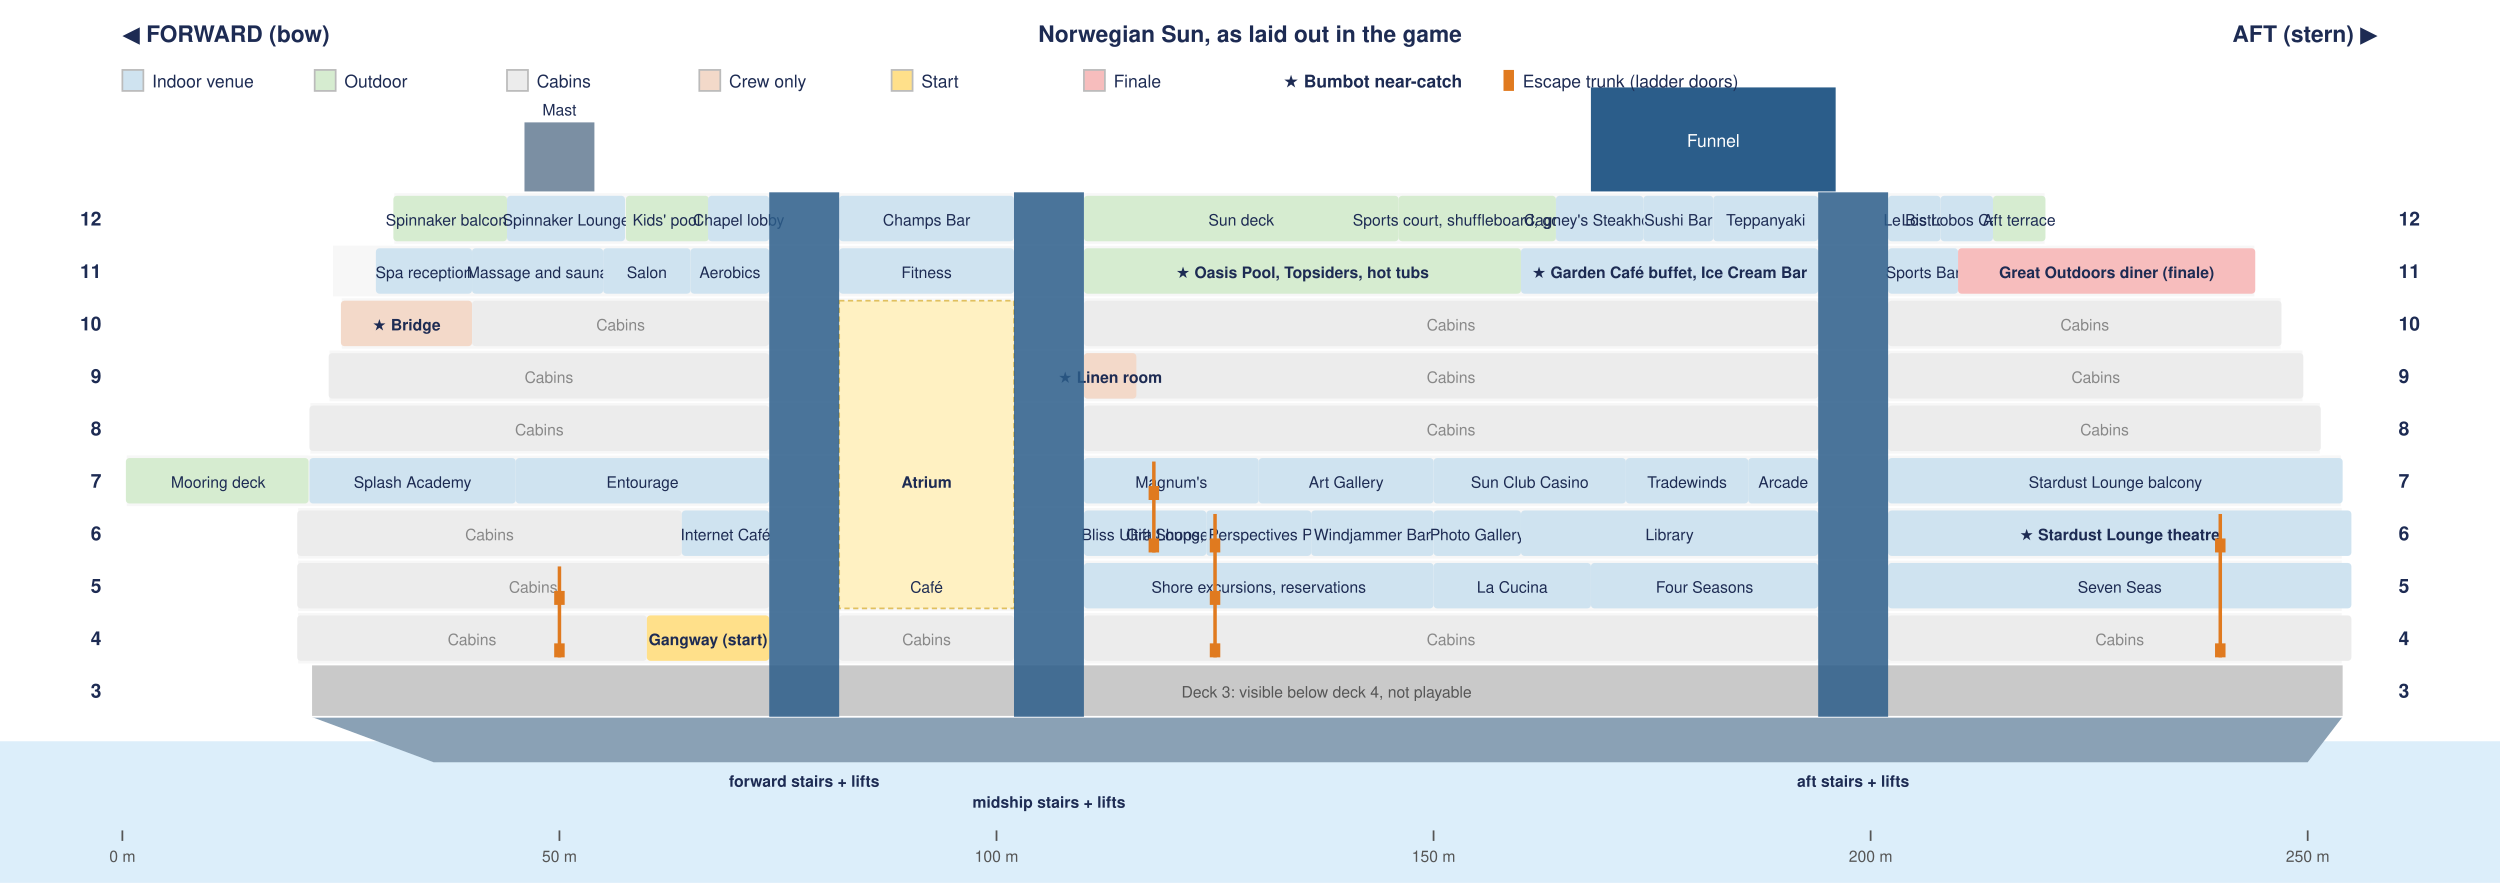
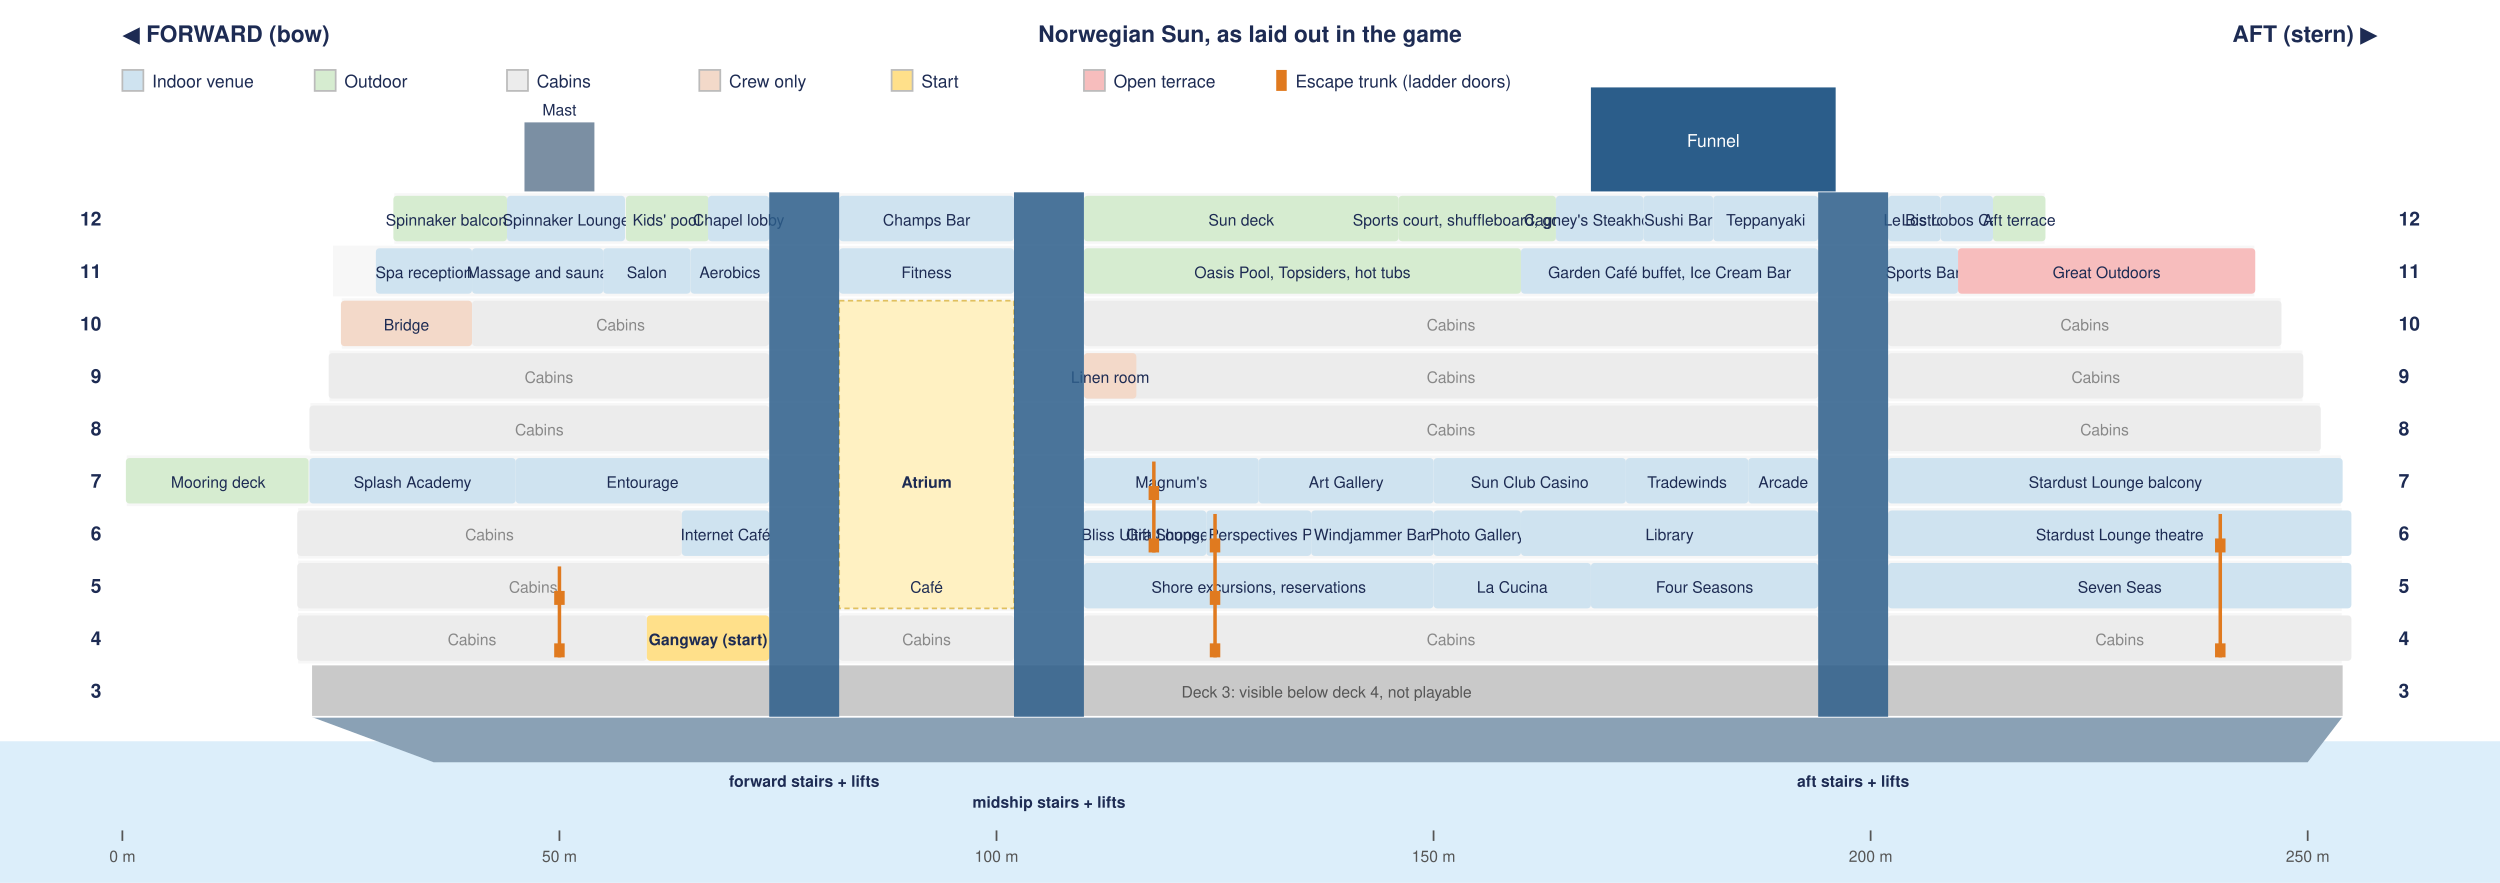
<svg xmlns="http://www.w3.org/2000/svg" width="1430" height="505" viewBox="0 0 1430 505" font-family="Helvetica, Arial, sans-serif">
  <rect width="1430" height="505" fill="#ffffff" />
  <rect x="0" y="424" width="1430" height="81" fill="#dceefa" />
  <polygon points="178,410 1340,410 1320,436 248,436" fill="#8aa1b5" />
  <rect x="910" y="50" width="140" height="60" fill="#2b5d8a" />
  <text x="980.0" y="84.0" font-size="10" text-anchor="middle" fill="#ffffff" font-weight="normal">Funnel</text>
  <rect x="300" y="70" width="40" height="40" fill="#7b8fa3" />
  <text x="320.0" y="66.0" font-size="9" text-anchor="middle" fill="#1d2b53" font-weight="normal">Mast</text>
  <rect x="178" y="380" width="1162.5" height="30" fill="#c9c9c9" stroke="#ffffff" />
  <text x="758.8" y="399.0" font-size="9" text-anchor="middle" fill="#555555" font-weight="normal">Deck 3: visible below deck 4, not playable</text>
  <text x="58.0" y="399.0" font-size="11" text-anchor="end" fill="#1d2b53" font-weight="bold">3</text>
  <text x="1372.0" y="399.0" font-size="11" text-anchor="start" fill="#1d2b53" font-weight="bold">3</text>
  <rect x="170" y="350" width="1170" height="30" fill="#f7f7f7" stroke="#ffffff" />
  <text x="58.0" y="369.0" font-size="11" text-anchor="end" fill="#1d2b53" font-weight="bold">4</text>
  <text x="1372.0" y="369.0" font-size="11" text-anchor="start" fill="#1d2b53" font-weight="bold">4</text>
  <rect x="170" y="320" width="1170" height="30" fill="#f7f7f7" stroke="#ffffff" />
  <text x="58.0" y="339.0" font-size="11" text-anchor="end" fill="#1d2b53" font-weight="bold">5</text>
  <text x="1372.0" y="339.0" font-size="11" text-anchor="start" fill="#1d2b53" font-weight="bold">5</text>
  <rect x="170" y="290" width="1170" height="30" fill="#f7f7f7" stroke="#ffffff" />
  <text x="58.0" y="309.0" font-size="11" text-anchor="end" fill="#1d2b53" font-weight="bold">6</text>
  <text x="1372.0" y="309.0" font-size="11" text-anchor="start" fill="#1d2b53" font-weight="bold">6</text>
  <rect x="72" y="260" width="1267.5" height="30" fill="#f7f7f7" stroke="#ffffff" />
  <text x="58.0" y="279.0" font-size="11" text-anchor="end" fill="#1d2b53" font-weight="bold">7</text>
  <text x="1372.0" y="279.0" font-size="11" text-anchor="start" fill="#1d2b53" font-weight="bold">7</text>
  <rect x="177" y="230" width="1150.5" height="30" fill="#f7f7f7" stroke="#ffffff" />
  <text x="58.0" y="249.0" font-size="11" text-anchor="end" fill="#1d2b53" font-weight="bold">8</text>
  <text x="1372.0" y="249.0" font-size="11" text-anchor="start" fill="#1d2b53" font-weight="bold">8</text>
  <rect x="188" y="200" width="1129.5" height="30" fill="#f7f7f7" stroke="#ffffff" />
  <text x="58.0" y="219.0" font-size="11" text-anchor="end" fill="#1d2b53" font-weight="bold">9</text>
  <text x="1372.0" y="219.0" font-size="11" text-anchor="start" fill="#1d2b53" font-weight="bold">9</text>
  <rect x="195" y="170" width="1110" height="30" fill="#f7f7f7" stroke="#ffffff" />
  <text x="58.0" y="189.0" font-size="11" text-anchor="end" fill="#1d2b53" font-weight="bold">10</text>
  <text x="1372.0" y="189.0" font-size="11" text-anchor="start" fill="#1d2b53" font-weight="bold">10</text>
  <rect x="190" y="140" width="1100" height="30" fill="#f7f7f7" stroke="#ffffff" />
  <text x="58.0" y="159.0" font-size="11" text-anchor="end" fill="#1d2b53" font-weight="bold">11</text>
  <text x="1372.0" y="159.0" font-size="11" text-anchor="start" fill="#1d2b53" font-weight="bold">11</text>
  <rect x="225" y="110" width="945" height="30" fill="#f7f7f7" stroke="#ffffff" />
  <text x="58.0" y="129.0" font-size="11" text-anchor="end" fill="#1d2b53" font-weight="bold">12</text>
  <text x="1372.0" y="129.0" font-size="11" text-anchor="start" fill="#1d2b53" font-weight="bold">12</text>
  <rect x="225" y="112" width="65" height="26" rx="2" fill="#d6ecd0" />
  <text x="257.5" y="129.0" font-size="9" text-anchor="middle" fill="#1d2b53" font-weight="normal">Spinnaker balcony</text>
  <rect x="290" y="112" width="67.5" height="26" rx="2" fill="#cfe3f0" />
  <text x="323.8" y="129.0" font-size="9" text-anchor="middle" fill="#1d2b53" font-weight="normal">Spinnaker Lounge</text>
  <rect x="358" y="112" width="47.5" height="26" rx="2" fill="#d6ecd0" />
  <text x="381.2" y="129.0" font-size="9" text-anchor="middle" fill="#1d2b53" font-weight="normal">Kids' pool</text>
  <rect x="405" y="112" width="35" height="26" rx="2" fill="#cfe3f0" />
  <text x="422.5" y="129.0" font-size="9" text-anchor="middle" fill="#1d2b53" font-weight="normal">Chapel lobby</text>
  <rect x="480" y="112" width="100" height="26" rx="2" fill="#cfe3f0" />
  <text x="530.0" y="129.0" font-size="9" text-anchor="middle" fill="#1d2b53" font-weight="normal">Champs Bar</text>
  <rect x="620" y="112" width="180" height="26" rx="2" fill="#d6ecd0" />
  <text x="710.0" y="129.0" font-size="9" text-anchor="middle" fill="#1d2b53" font-weight="normal">Sun deck</text>
  <rect x="800" y="112" width="90" height="26" rx="2" fill="#d6ecd0" />
  <text x="845.0" y="129.0" font-size="9" text-anchor="middle" fill="#1d2b53" font-weight="normal">Sports court, shuffleboard, golf nets</text>
  <rect x="890" y="112" width="50" height="26" rx="2" fill="#cfe3f0" />
  <text x="915.0" y="129.0" font-size="9" text-anchor="middle" fill="#1d2b53" font-weight="normal">Cagney's Steakhouse</text>
  <rect x="940" y="112" width="40" height="26" rx="2" fill="#cfe3f0" />
  <text x="960.0" y="129.0" font-size="9" text-anchor="middle" fill="#1d2b53" font-weight="normal">Sushi Bar</text>
  <rect x="980" y="112" width="60" height="26" rx="2" fill="#cfe3f0" />
  <text x="1010.0" y="129.0" font-size="9" text-anchor="middle" fill="#1d2b53" font-weight="normal">Teppanyaki</text>
  <rect x="1080" y="112" width="30" height="26" rx="2" fill="#cfe3f0" />
  <text x="1095.0" y="129.0" font-size="9" text-anchor="middle" fill="#1d2b53" font-weight="normal">Le Bistro</text>
  <rect x="1110" y="112" width="30" height="26" rx="2" fill="#cfe3f0" />
  <text x="1125.0" y="129.0" font-size="9" text-anchor="middle" fill="#1d2b53" font-weight="normal">Los Lobos Cantina</text>
  <rect x="1140" y="112" width="30" height="26" rx="2" fill="#d6ecd0" />
  <text x="1155.0" y="129.0" font-size="9" text-anchor="middle" fill="#1d2b53" font-weight="normal">Aft terrace</text>
  <rect x="215" y="142" width="55" height="26" rx="2" fill="#cfe3f0" />
  <text x="242.5" y="159.0" font-size="9" text-anchor="middle" fill="#1d2b53" font-weight="normal">Spa reception</text>
  <rect x="270" y="142" width="75" height="26" rx="2" fill="#cfe3f0" />
  <text x="307.5" y="159.0" font-size="9" text-anchor="middle" fill="#1d2b53" font-weight="normal">Massage and sauna</text>
  <rect x="345" y="142" width="50" height="26" rx="2" fill="#cfe3f0" />
  <text x="370.0" y="159.0" font-size="9" text-anchor="middle" fill="#1d2b53" font-weight="normal">Salon</text>
  <rect x="395" y="142" width="45" height="26" rx="2" fill="#cfe3f0" />
  <text x="417.5" y="159.0" font-size="9" text-anchor="middle" fill="#1d2b53" font-weight="normal">Aerobics</text>
  <rect x="480" y="142" width="100" height="26" rx="2" fill="#cfe3f0" />
  <text x="530.0" y="159.0" font-size="9" text-anchor="middle" fill="#1d2b53" font-weight="normal">Fitness</text>
  <rect x="620" y="142" width="250" height="26" rx="2" fill="#d6ecd0" />
-   <text x="745.0" y="159.0" font-size="9" text-anchor="middle" fill="#1d2b53" font-weight="bold">★ Oasis Pool, Topsiders, hot tubs</text>
+   <text x="745.0" y="159.0" font-size="9" text-anchor="middle" fill="#1d2b53" font-weight="normal">Oasis Pool, Topsiders, hot tubs</text>
  <rect x="870" y="142" width="170" height="26" rx="2" fill="#cfe3f0" />
-   <text x="955.0" y="159.0" font-size="9" text-anchor="middle" fill="#1d2b53" font-weight="bold">★ Garden Café buffet, Ice Cream Bar</text>
+   <text x="955.0" y="159.0" font-size="9" text-anchor="middle" fill="#1d2b53" font-weight="normal">Garden Café buffet, Ice Cream Bar</text>
  <rect x="1080" y="142" width="40" height="26" rx="2" fill="#cfe3f0" />
  <text x="1100.0" y="159.0" font-size="9" text-anchor="middle" fill="#1d2b53" font-weight="normal">Sports Bar</text>
  <rect x="1120" y="142" width="170" height="26" rx="2" fill="#f7bdbd" />
-   <text x="1205.0" y="159.0" font-size="9" text-anchor="middle" fill="#1d2b53" font-weight="bold">Great Outdoors diner (finale)</text>
+   <text x="1205.0" y="159.0" font-size="9" text-anchor="middle" fill="#1d2b53" font-weight="normal">Great Outdoors</text>
  <rect x="195" y="172" width="75" height="26" rx="2" fill="#f3d9c9" />
-   <text x="232.5" y="189.0" font-size="9" text-anchor="middle" fill="#1d2b53" font-weight="bold">★ Bridge</text>
+   <text x="232.5" y="189.0" font-size="9" text-anchor="middle" fill="#1d2b53" font-weight="normal">Bridge</text>
  <rect x="270" y="172" width="170" height="26" rx="2" fill="#ececec" />
  <text x="355.0" y="189.0" font-size="9" text-anchor="middle" fill="#888888" font-weight="normal">Cabins</text>
  <rect x="620" y="172" width="420" height="26" rx="2" fill="#ececec" />
  <text x="830.0" y="189.0" font-size="9" text-anchor="middle" fill="#888888" font-weight="normal">Cabins</text>
  <rect x="1080" y="172" width="225" height="26" rx="2" fill="#ececec" />
  <text x="1192.5" y="189.0" font-size="9" text-anchor="middle" fill="#888888" font-weight="normal">Cabins</text>
  <rect x="188" y="202" width="252.0" height="26" rx="2" fill="#ececec" />
  <text x="314.0" y="219.0" font-size="9" text-anchor="middle" fill="#888888" font-weight="normal">Cabins</text>
  <rect x="620" y="202" width="420" height="26" rx="2" fill="#ececec" />
  <text x="830.0" y="219.0" font-size="9" text-anchor="middle" fill="#888888" font-weight="normal">Cabins</text>
  <rect x="1080" y="202" width="237.5" height="26" rx="2" fill="#ececec" />
  <text x="1198.8" y="219.0" font-size="9" text-anchor="middle" fill="#888888" font-weight="normal">Cabins</text>
  <rect x="177" y="232" width="263.0" height="26" rx="2" fill="#ececec" />
  <text x="308.5" y="249.0" font-size="9" text-anchor="middle" fill="#888888" font-weight="normal">Cabins</text>
  <rect x="620" y="232" width="420" height="26" rx="2" fill="#ececec" />
  <text x="830.0" y="249.0" font-size="9" text-anchor="middle" fill="#888888" font-weight="normal">Cabins</text>
  <rect x="1080" y="232" width="247.5" height="26" rx="2" fill="#ececec" />
  <text x="1203.8" y="249.0" font-size="9" text-anchor="middle" fill="#888888" font-weight="normal">Cabins</text>
  <rect x="72" y="262" width="104.5" height="26" rx="2" fill="#d6ecd0" />
  <text x="124.8" y="279.0" font-size="9" text-anchor="middle" fill="#1d2b53" font-weight="normal">Mooring deck</text>
  <rect x="177" y="262" width="118.0" height="26" rx="2" fill="#cfe3f0" />
  <text x="236.0" y="279.0" font-size="9" text-anchor="middle" fill="#1d2b53" font-weight="normal">Splash Academy</text>
  <rect x="295" y="262" width="145" height="26" rx="2" fill="#cfe3f0" />
  <text x="367.5" y="279.0" font-size="9" text-anchor="middle" fill="#1d2b53" font-weight="normal">Entourage</text>
  <rect x="620" y="262" width="100" height="26" rx="2" fill="#cfe3f0" />
  <text x="670.0" y="279.0" font-size="9" text-anchor="middle" fill="#1d2b53" font-weight="normal">Magnum's</text>
  <rect x="720" y="262" width="100" height="26" rx="2" fill="#cfe3f0" />
  <text x="770.0" y="279.0" font-size="9" text-anchor="middle" fill="#1d2b53" font-weight="normal">Art Gallery</text>
  <rect x="820" y="262" width="110" height="26" rx="2" fill="#cfe3f0" />
  <text x="875.0" y="279.0" font-size="9" text-anchor="middle" fill="#1d2b53" font-weight="normal">Sun Club Casino</text>
  <rect x="930" y="262" width="70" height="26" rx="2" fill="#cfe3f0" />
  <text x="965.0" y="279.0" font-size="9" text-anchor="middle" fill="#1d2b53" font-weight="normal">Tradewinds</text>
  <rect x="1000" y="262" width="40" height="26" rx="2" fill="#cfe3f0" />
  <text x="1020.0" y="279.0" font-size="9" text-anchor="middle" fill="#1d2b53" font-weight="normal">Arcade</text>
  <rect x="1080" y="262" width="260" height="26" rx="2" fill="#cfe3f0" />
  <text x="1210.0" y="279.0" font-size="9" text-anchor="middle" fill="#1d2b53" font-weight="normal">Stardust Lounge balcony</text>
  <rect x="170" y="292" width="220" height="26" rx="2" fill="#ececec" />
  <text x="280.0" y="309.0" font-size="9" text-anchor="middle" fill="#888888" font-weight="normal">Cabins</text>
  <rect x="390" y="292" width="50" height="26" rx="2" fill="#cfe3f0" />
  <text x="415.0" y="309.0" font-size="9" text-anchor="middle" fill="#1d2b53" font-weight="normal">Internet Café</text>
  <rect x="620" y="292" width="70" height="26" rx="2" fill="#cfe3f0" />
  <text x="655.0" y="309.0" font-size="9" text-anchor="middle" fill="#1d2b53" font-weight="normal">Bliss Ultra Lounge</text>
  <rect x="690" y="292" width="60" height="26" rx="2" fill="#cfe3f0" />
  <text x="720.0" y="309.0" font-size="9" text-anchor="middle" fill="#1d2b53" font-weight="normal">Gift Shops, Perspectives Photo Studio</text>
  <rect x="750" y="292" width="70" height="26" rx="2" fill="#cfe3f0" />
  <text x="785.0" y="309.0" font-size="9" text-anchor="middle" fill="#1d2b53" font-weight="normal">Windjammer Bar</text>
  <rect x="820" y="292" width="50" height="26" rx="2" fill="#cfe3f0" />
  <text x="845.0" y="309.0" font-size="9" text-anchor="middle" fill="#1d2b53" font-weight="normal">Photo Gallery</text>
  <rect x="870" y="292" width="170" height="26" rx="2" fill="#cfe3f0" />
  <text x="955.0" y="309.0" font-size="9" text-anchor="middle" fill="#1d2b53" font-weight="normal">Library</text>
  <rect x="1080" y="292" width="265" height="26" rx="2" fill="#cfe3f0" />
-   <text x="1212.5" y="309.0" font-size="9" text-anchor="middle" fill="#1d2b53" font-weight="bold">★ Stardust Lounge theatre</text>
+   <text x="1212.5" y="309.0" font-size="9" text-anchor="middle" fill="#1d2b53" font-weight="normal">Stardust Lounge theatre</text>
  <rect x="170" y="322" width="270" height="26" rx="2" fill="#ececec" />
  <text x="305.0" y="339.0" font-size="9" text-anchor="middle" fill="#888888" font-weight="normal">Cabins</text>
  <rect x="620" y="322" width="200" height="26" rx="2" fill="#cfe3f0" />
  <text x="720.0" y="339.0" font-size="9" text-anchor="middle" fill="#1d2b53" font-weight="normal">Shore excursions, reservations</text>
  <rect x="820" y="322" width="90" height="26" rx="2" fill="#cfe3f0" />
  <text x="865.0" y="339.0" font-size="9" text-anchor="middle" fill="#1d2b53" font-weight="normal">La Cucina</text>
  <rect x="910" y="322" width="130" height="26" rx="2" fill="#cfe3f0" />
  <text x="975.0" y="339.0" font-size="9" text-anchor="middle" fill="#1d2b53" font-weight="normal">Four Seasons</text>
  <rect x="1080" y="322" width="265" height="26" rx="2" fill="#cfe3f0" />
  <text x="1212.5" y="339.0" font-size="9" text-anchor="middle" fill="#1d2b53" font-weight="normal">Seven Seas</text>
  <rect x="170" y="352" width="200" height="26" rx="2" fill="#ececec" />
  <text x="270.0" y="369.0" font-size="9" text-anchor="middle" fill="#888888" font-weight="normal">Cabins</text>
  <rect x="370" y="352" width="70" height="26" rx="2" fill="#ffe08a" />
  <text x="405.0" y="369.0" font-size="9" text-anchor="middle" fill="#1d2b53" font-weight="bold">Gangway (start)</text>
  <rect x="480" y="352" width="100" height="26" rx="2" fill="#ececec" />
  <text x="530.0" y="369.0" font-size="9" text-anchor="middle" fill="#888888" font-weight="normal">Cabins</text>
  <rect x="620" y="352" width="420" height="26" rx="2" fill="#ececec" />
  <text x="830.0" y="369.0" font-size="9" text-anchor="middle" fill="#888888" font-weight="normal">Cabins</text>
  <rect x="1080" y="352" width="265" height="26" rx="2" fill="#ececec" />
  <text x="1212.5" y="369.0" font-size="9" text-anchor="middle" fill="#888888" font-weight="normal">Cabins</text>
  <rect x="620" y="202" width="30" height="26" rx="2" fill="#f3d9c9" />
-   <text x="635.0" y="219.0" font-size="9" text-anchor="middle" fill="#1d2b53" font-weight="bold">★ Linen room</text>
+   <text x="635.0" y="219.0" font-size="9" text-anchor="middle" fill="#1d2b53" font-weight="normal">Linen room</text>
  <rect x="480" y="172" width="100" height="176" fill="#fff1c2" stroke="#e0c060" stroke-dasharray="3,2" />
  <text x="530.0" y="279.0" font-size="9" text-anchor="middle" fill="#1d2b53" font-weight="bold">Atrium</text>
  <text x="530.0" y="339.0" font-size="9" text-anchor="middle" fill="#1d2b53" font-weight="normal">Café</text>
  <rect x="440" y="110" width="40" height="300" fill="#2b5d8a" opacity="0.85" />
  <text x="460.0" y="450.0" font-size="9" text-anchor="middle" fill="#1d2b53" font-weight="bold">forward stairs + lifts</text>
  <rect x="580" y="110" width="40" height="300" fill="#2b5d8a" opacity="0.85" />
  <text x="600.0" y="462.0" font-size="9" text-anchor="middle" fill="#1d2b53" font-weight="bold">midship stairs + lifts</text>
  <rect x="1040" y="110" width="40" height="300" fill="#2b5d8a" opacity="0.85" />
  <text x="1060.0" y="450.0" font-size="9" text-anchor="middle" fill="#1d2b53" font-weight="bold">aft stairs + lifts</text>
  <line x1="320.0" y1="324" x2="320.0" y2="376" stroke="#e07a1f" stroke-width="2" />
  <rect x="317.0" y="368" width="6" height="8" fill="#e07a1f" />
  <rect x="317.0" y="338" width="6" height="8" fill="#e07a1f" />
  <line x1="695.0" y1="294" x2="695.0" y2="376" stroke="#e07a1f" stroke-width="2" />
  <rect x="692.0" y="368" width="6" height="8" fill="#e07a1f" />
  <rect x="692.0" y="338" width="6" height="8" fill="#e07a1f" />
  <rect x="692.0" y="308" width="6" height="8" fill="#e07a1f" />
  <line x1="1270.0" y1="294" x2="1270.0" y2="376" stroke="#e07a1f" stroke-width="2" />
  <rect x="1267.0" y="368" width="6" height="8" fill="#e07a1f" />
  <rect x="1267.0" y="308" width="6" height="8" fill="#e07a1f" />
  <line x1="660.0" y1="264" x2="660.0" y2="316" stroke="#e07a1f" stroke-width="2" />
  <rect x="657.0" y="308" width="6" height="8" fill="#e07a1f" />
  <rect x="657.0" y="278" width="6" height="8" fill="#e07a1f" />
  <text x="70.0" y="24.0" font-size="13" text-anchor="start" fill="#1d2b53" font-weight="bold">◀ FORWARD (bow)</text>
  <text x="1360.0" y="24.0" font-size="13" text-anchor="end" fill="#1d2b53" font-weight="bold">AFT (stern) ▶</text>
  <text x="715.0" y="24.0" font-size="13" text-anchor="middle" fill="#1d2b53" font-weight="bold">Norwegian Sun, as laid out in the game</text>
  <line x1="70" y1="475" x2="70" y2="481" stroke="#555" />
  <text x="70.0" y="493.0" font-size="9" text-anchor="middle" fill="#555555" font-weight="normal">0 m</text>
  <line x1="320" y1="475" x2="320" y2="481" stroke="#555" />
  <text x="320.0" y="493.0" font-size="9" text-anchor="middle" fill="#555555" font-weight="normal">50 m</text>
  <line x1="570" y1="475" x2="570" y2="481" stroke="#555" />
  <text x="570.0" y="493.0" font-size="9" text-anchor="middle" fill="#555555" font-weight="normal">100 m</text>
  <line x1="820" y1="475" x2="820" y2="481" stroke="#555" />
  <text x="820.0" y="493.0" font-size="9" text-anchor="middle" fill="#555555" font-weight="normal">150 m</text>
  <line x1="1070" y1="475" x2="1070" y2="481" stroke="#555" />
  <text x="1070.0" y="493.0" font-size="9" text-anchor="middle" fill="#555555" font-weight="normal">200 m</text>
  <line x1="1320" y1="475" x2="1320" y2="481" stroke="#555" />
  <text x="1320.0" y="493.0" font-size="9" text-anchor="middle" fill="#555555" font-weight="normal">250 m</text>
  <rect x="70" y="40" width="12" height="12" fill="#cfe3f0" stroke="#bbb" />
  <text x="87.0" y="50.0" font-size="10" text-anchor="start" fill="#1d2b53" font-weight="normal">Indoor venue</text>
  <rect x="180" y="40" width="12" height="12" fill="#d6ecd0" stroke="#bbb" />
  <text x="197.0" y="50.0" font-size="10" text-anchor="start" fill="#1d2b53" font-weight="normal">Outdoor</text>
  <rect x="290" y="40" width="12" height="12" fill="#ececec" stroke="#bbb" />
  <text x="307.0" y="50.0" font-size="10" text-anchor="start" fill="#1d2b53" font-weight="normal">Cabins</text>
  <rect x="400" y="40" width="12" height="12" fill="#f3d9c9" stroke="#bbb" />
  <text x="417.0" y="50.0" font-size="10" text-anchor="start" fill="#1d2b53" font-weight="normal">Crew only</text>
  <rect x="510" y="40" width="12" height="12" fill="#ffe08a" stroke="#bbb" />
  <text x="527.0" y="50.0" font-size="10" text-anchor="start" fill="#1d2b53" font-weight="normal">Start</text>
  <rect x="620" y="40" width="12" height="12" fill="#f7bdbd" stroke="#bbb" />
-   <text x="637.0" y="50.0" font-size="10" text-anchor="start" fill="#1d2b53" font-weight="normal">Finale</text>
-   <text x="734.0" y="50.0" font-size="10" text-anchor="start" fill="#1d2b53" font-weight="bold">★ Bumbot near-catch</text>
-   <rect x="860" y="40" width="6" height="12" fill="#e07a1f" />
-   <text x="871.0" y="50.0" font-size="10" text-anchor="start" fill="#1d2b53" font-weight="normal">Escape trunk (ladder doors)</text>
+   <text x="637.0" y="50.0" font-size="10" text-anchor="start" fill="#1d2b53" font-weight="normal">Open terrace</text>
+   <rect x="730" y="40" width="6" height="12" fill="#e07a1f" />
+   <text x="741.0" y="50.0" font-size="10" text-anchor="start" fill="#1d2b53" font-weight="normal">Escape trunk (ladder doors)</text>
</svg>
